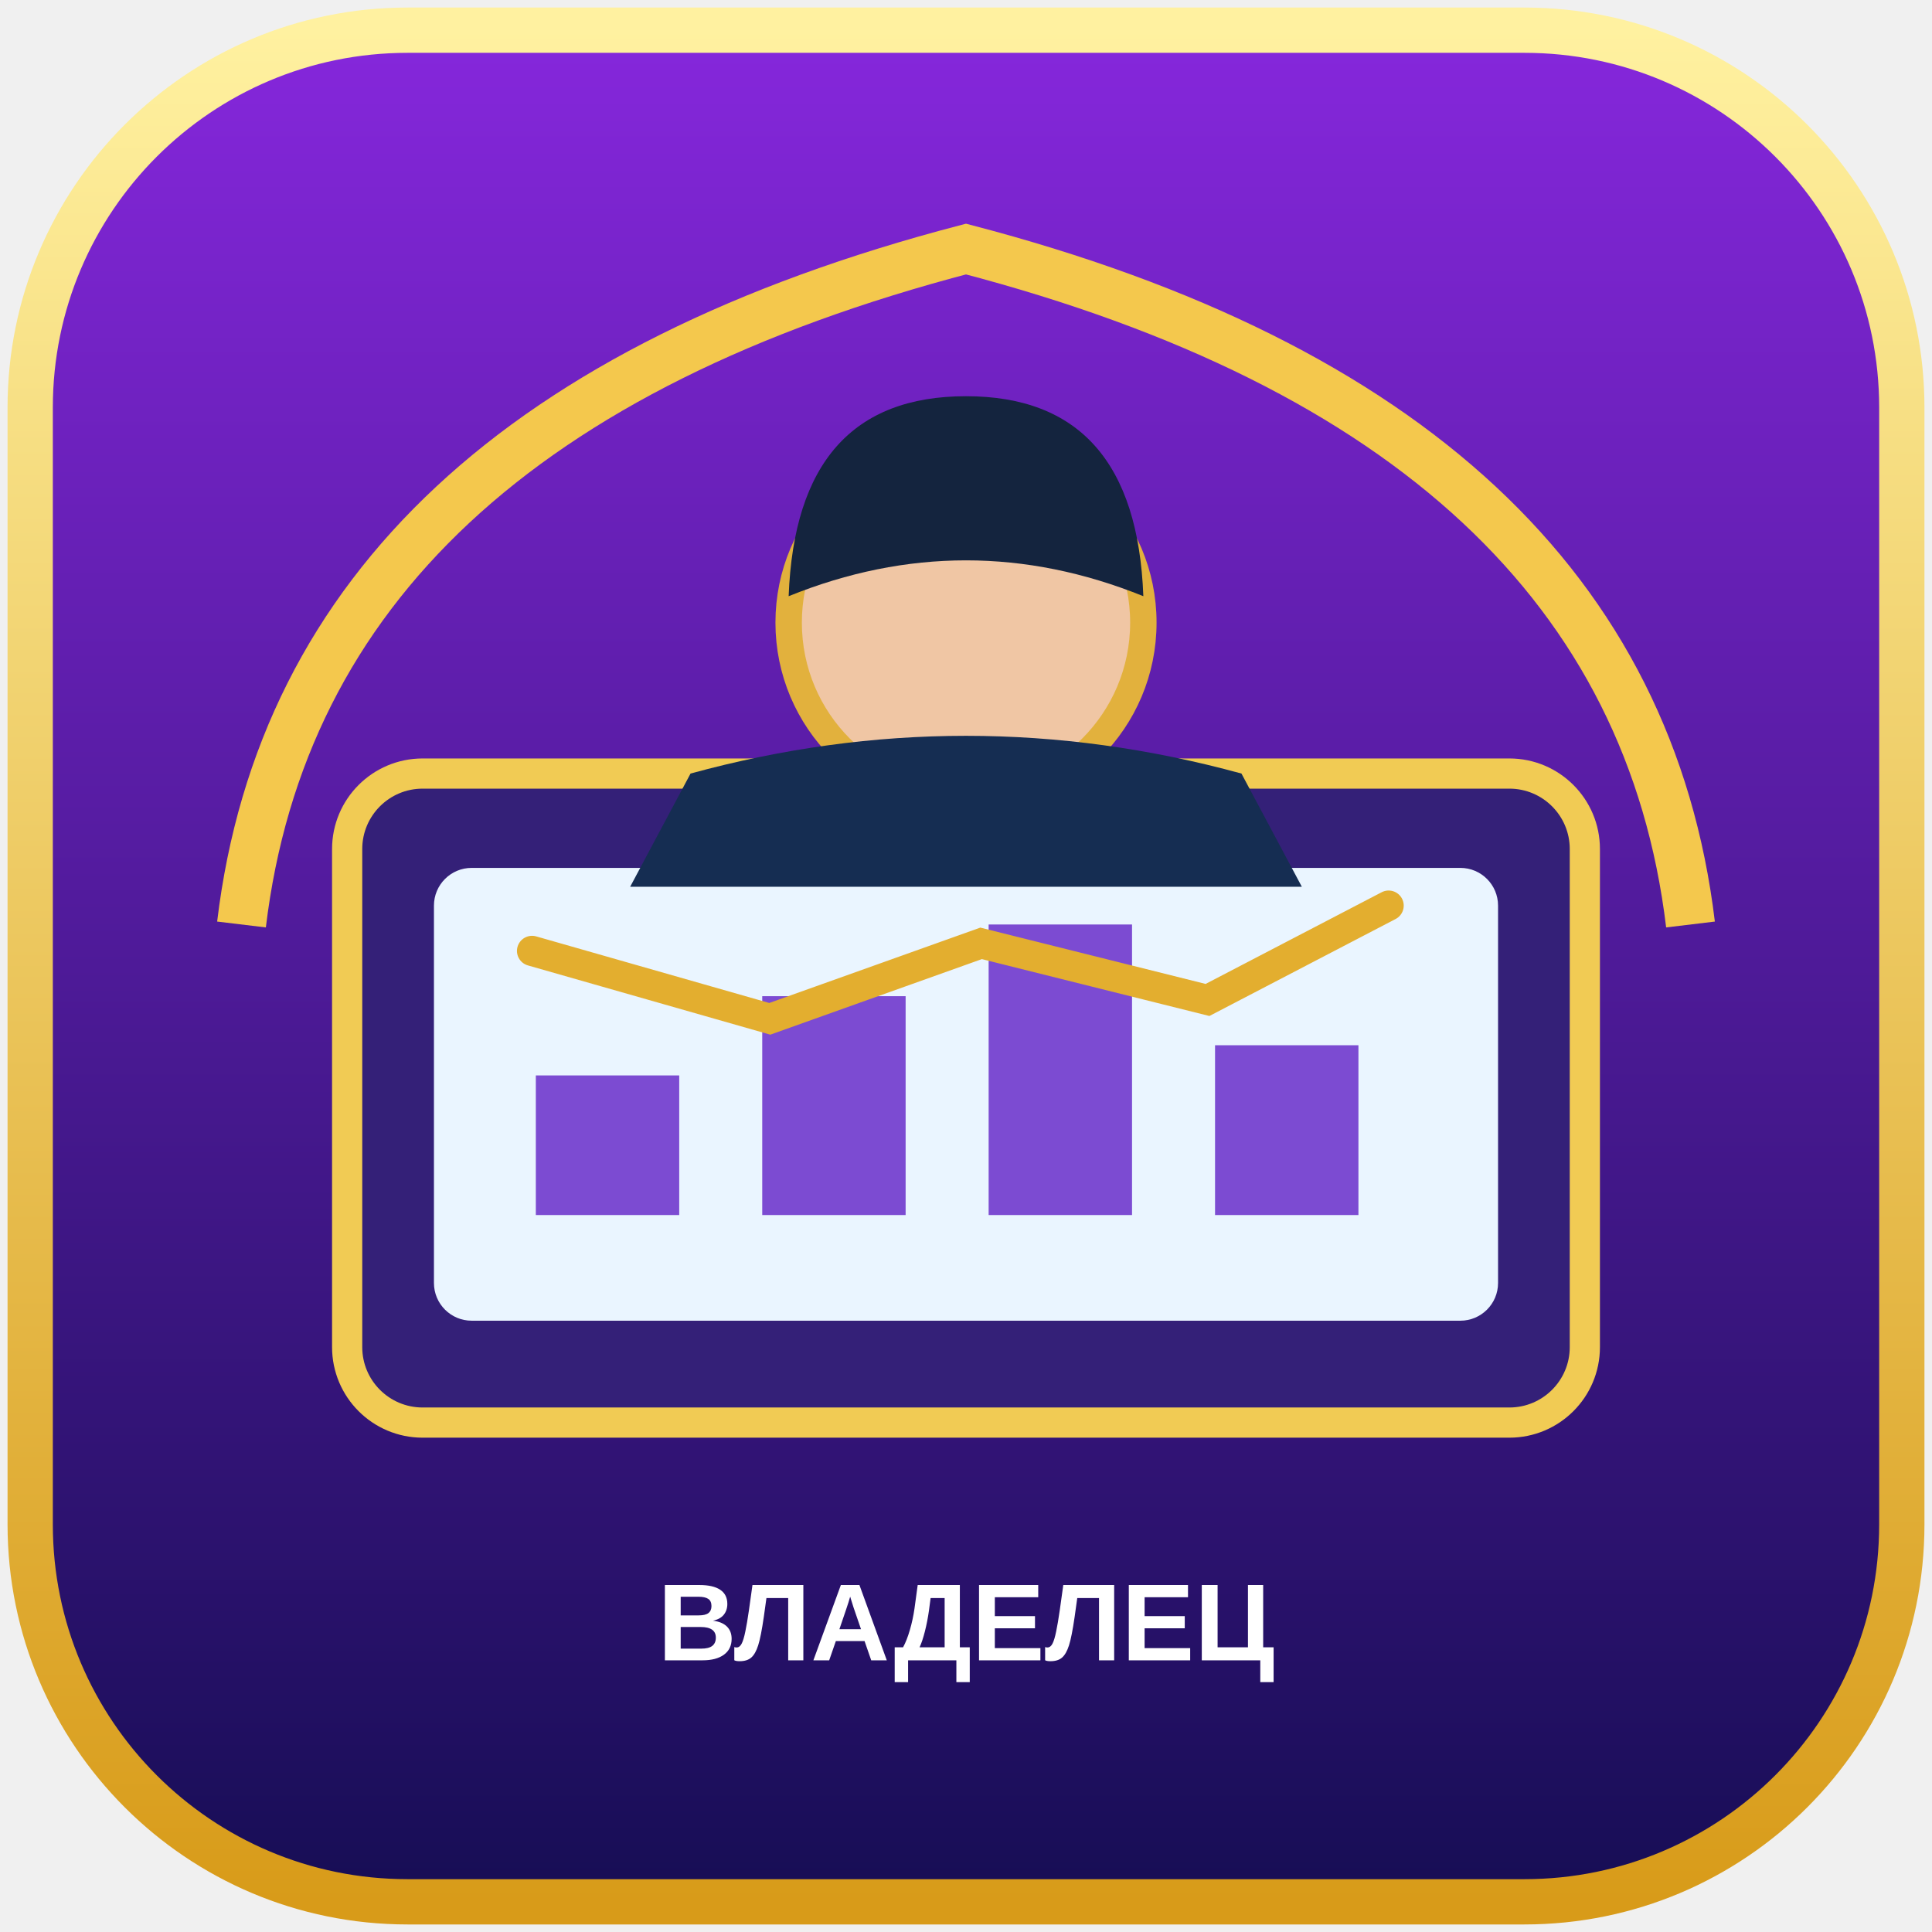
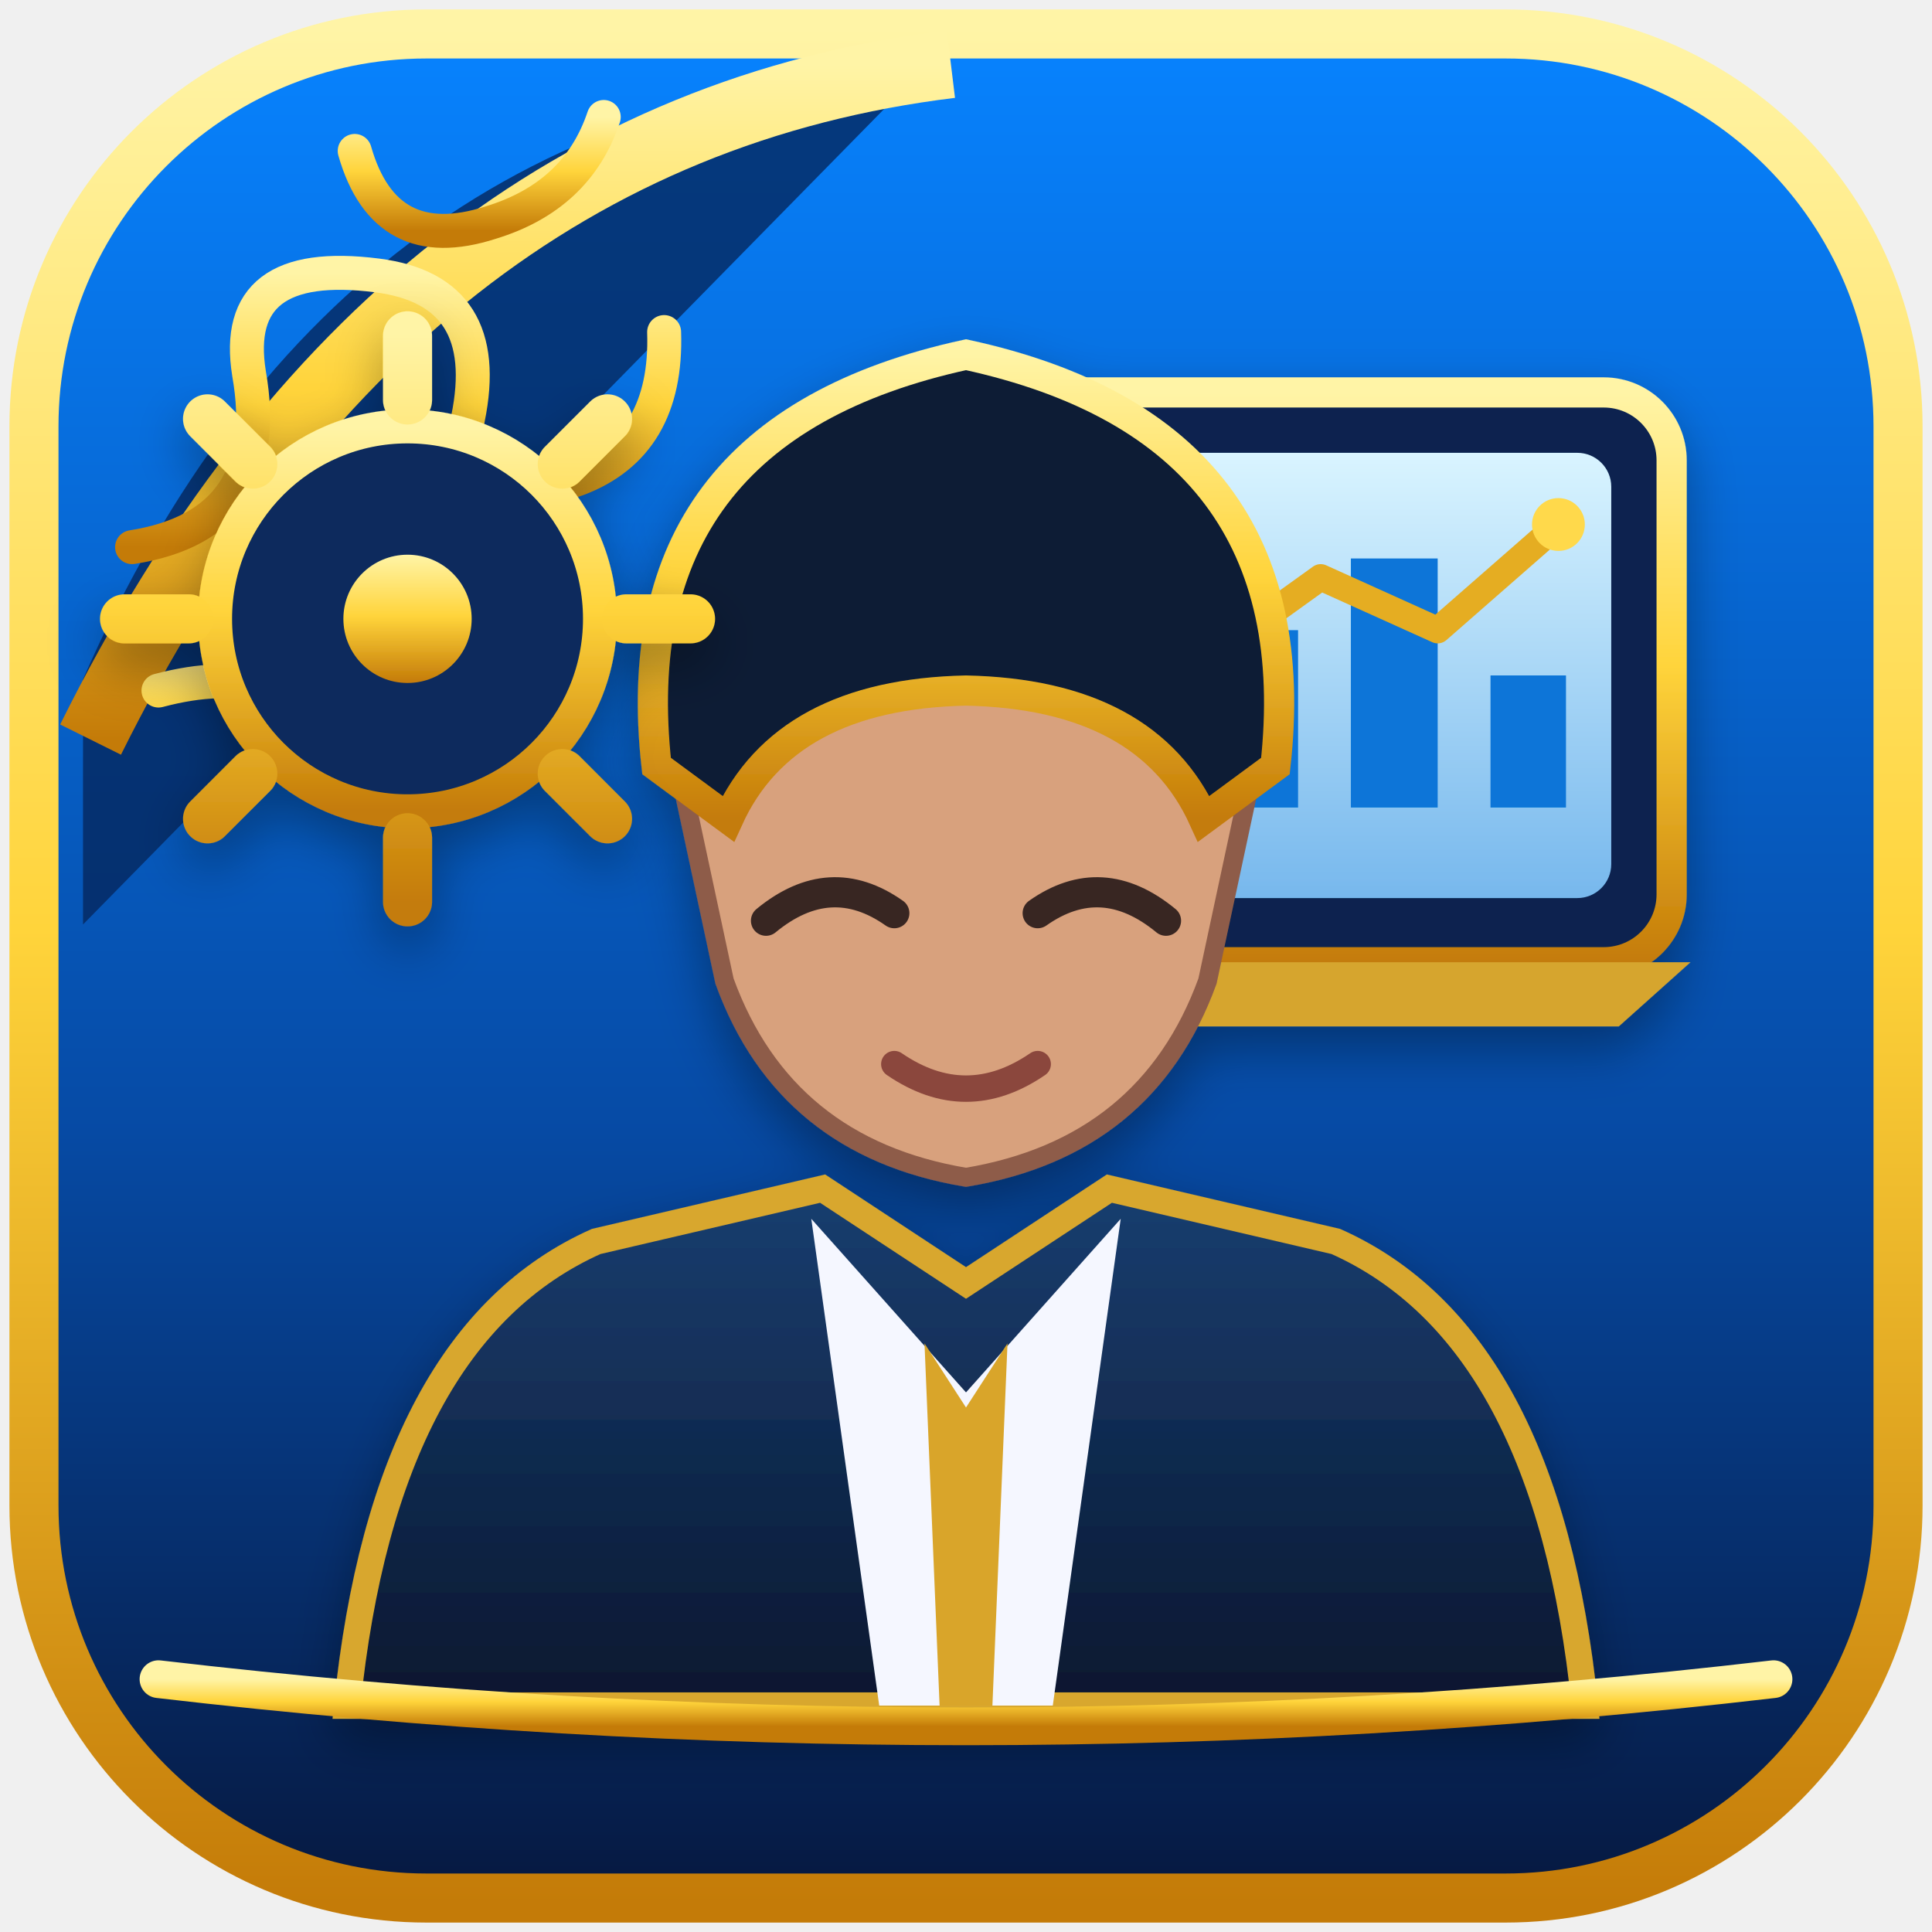
<svg xmlns="http://www.w3.org/2000/svg" width="512" height="512" viewBox="0 0 512 512">
  <defs>
-     <linearGradient id="b" x2="0" y2="1">
-       <stop stop-color="#8627dc" />
-       <stop offset="1" stop-color="#160d54" />
+     <linearGradient id="bg" x2="0" y2="1">
+       <stop stop-color="#0783ff" />
+       <stop offset=".58" stop-color="#064ba6" />
+       <stop offset="1" stop-color="#06183f" />
    </linearGradient>
-     <linearGradient id="g" x2="0" y2="1">
-       <stop stop-color="#fff1a0" />
-       <stop offset="1" stop-color="#d89b19" />
+     <linearGradient id="gold" x2="0" y2="1">
+       <stop stop-color="#fff4a6" />
+       <stop offset=".48" stop-color="#ffd43b" />
+       <stop offset="1" stop-color="#c47b08" />
    </linearGradient>
+     <linearGradient id="suit" x2="0" y2="1">
+       <stop stop-color="#1a3e70" />
+       <stop offset="1" stop-color="#07172f" />
+     </linearGradient>
+     <linearGradient id="screen" x2="0" y2="1">
+       <stop stop-color="#d9f4ff" />
+       <stop offset="1" stop-color="#77b8ed" />
+     </linearGradient>
+     <filter id="shadow" x="-20%" y="-20%" width="140%" height="150%">
+       <feGaussianBlur in="SourceAlpha" stdDeviation="7" />
+       <feOffset dy="6" />
+       <feComponentTransfer>
+         <feFuncA type="linear" slope=".35" />
+       </feComponentTransfer>
+       <feMerge>
+         <feMergeNode />
+         <feMergeNode in="SourceGraphic" />
+       </feMerge>
+     </filter>
  </defs>
-   <rect x="8" y="8" width="496" height="496" rx="100" fill="url(#b)" stroke="url(#g)" stroke-width="12" />
-   <path d="M64 245 Q80 112 256 66 Q432 112 448 245" fill="none" stroke="#f4c84d" stroke-width="13" />
-   <rect x="92" y="205" width="328" height="172" rx="20" fill="#342078" stroke="#f1cb54" stroke-width="8" />
-   <rect x="115" y="230" width="282" height="120" rx="10" fill="#eaf5ff" />
-   <path d="M142 322 V285 H180 V322 M202 322 V264 H240 V322 M262 322 V245 H300 V322 M322 322 V277 H360 V322" fill="#7c4bd2" />
-   <path d="M141 252 L204 270 L260 250 L320 265 L368 240" fill="none" stroke="#e3ae2f" stroke-width="8" stroke-linecap="round" />
-   <circle cx="256" cy="165" r="47" fill="#f0c6a4" stroke="#e2b13d" stroke-width="7" />
-   <path d="M209 158 Q211 105 256 105 Q301 105 303 158 Q256 139 209 158Z" fill="#14243e" />
-   <path d="M183 205 Q256 185 329 205 L345 235 H167Z" fill="#152d52" />
-   <text x="256" y="440" font-family="Arial,sans-serif" font-size="29" font-weight="bold" text-anchor="middle" fill="#fff">ВЛАДЕЛЕЦ</text>
+   <rect x="9" y="9" width="494" height="494" rx="104" fill="url(#bg)" stroke="url(#gold)" stroke-width="13" />
+   <path d="M22 180 Q90 25 245 18 L22 245Z" fill="#05275e" opacity=".8" />
+   <path d="M24 196 Q104 35 252 17" fill="none" stroke="url(#gold)" stroke-width="18" />
+   <g fill="none" stroke="url(#gold)" stroke-width="9" stroke-linecap="round">
+     <path d="M35 145 Q73 139 66 99 Q61 68 100 73 Q131 77 124 111 Q119 139 153 127 Q177 118 176 88" />
+     <path d="M42 183 Q76 174 88 198 Q101 223 125 205 Q146 190 139 169" />
+     <path d="M94 40 Q102 68 130 59 Q153 52 160 31" />
+   </g>
+   <g filter="url(#shadow)">
+     <rect x="253" y="104" width="190" height="151" rx="18" fill="#08234f" stroke="url(#gold)" stroke-width="8" />
+     <rect x="269" y="120" width="158" height="118" rx="9" fill="url(#screen)" />
+     <path d="M284 214 V187 H307 V214 M321 214 V167 H344 V214 M358 214 V148 H381 V214 M395 214 V179 H415 V214" fill="#0875d8" />
+     <path d="M283 159 L318 176 L350 153 L381 167 L413 139" fill="none" stroke="#e5ad21" stroke-width="7" stroke-linecap="round" stroke-linejoin="round" />
+     <circle cx="413" cy="139" r="7" fill="#ffd94b" />
+     <path d="M249 255 H448 L429 272 H268Z" fill="#d6a52e" />
+     <path d="M92 452 Q102 354 158 329 L218 315 L256 340 L294 315 L354 329 Q410 354 420 452Z" fill="url(#suit)" stroke="#d8a72d" stroke-width="7" />
+     <path d="M215 323 L256 369 L297 323 L279 452 H233Z" fill="#f5f7ff" />
+     <path d="M245 356 L256 373 L267 356 L263 452 H249Z" fill="#d9a52a" />
+     <path d="M180 204 Q178 130 256 118 Q334 130 332 204 L320 260 Q304 304 256 312 Q208 304 192 260Z" fill="#d8a17d" stroke="#8e5c49" stroke-width="5" />
+     <path d="M174 203 Q164 114 256 94 Q348 114 338 203 L319 217 Q304 184 256 183 Q208 184 193 217Z" fill="#091a36" stroke="url(#gold)" stroke-width="8" />
+     <path d="M203 244 Q220 230 237 242 M275 242 Q292 230 309 244" fill="none" stroke="#392723" stroke-width="8" stroke-linecap="round" />
+     <path d="M237 282 Q256 295 275 282" fill="none" stroke="#8b463c" stroke-width="7" stroke-linecap="round" />
+   </g>
+   <g transform="translate(108 164)" filter="url(#shadow)">
+     <circle cx="0" cy="0" r="51" fill="#0a2b5d" stroke="url(#gold)" stroke-width="9" />
+     <circle cx="0" cy="0" r="17" fill="url(#gold)" />
+     <g stroke="url(#gold)" stroke-width="13" stroke-linecap="round">
+       <path d="M0 -75 V-58 M0 58 V75 M-75 0 H-58 M58 0 H75 M-53 -53 L-41 -41 M41 41 L53 53 M53 -53 L41 -41 M-41 41 L-53 53" />
+     </g>
+   </g>
+   <path d="M42 445 Q256 470 470 445" fill="none" stroke="url(#gold)" stroke-width="10" stroke-linecap="round" />
</svg>
